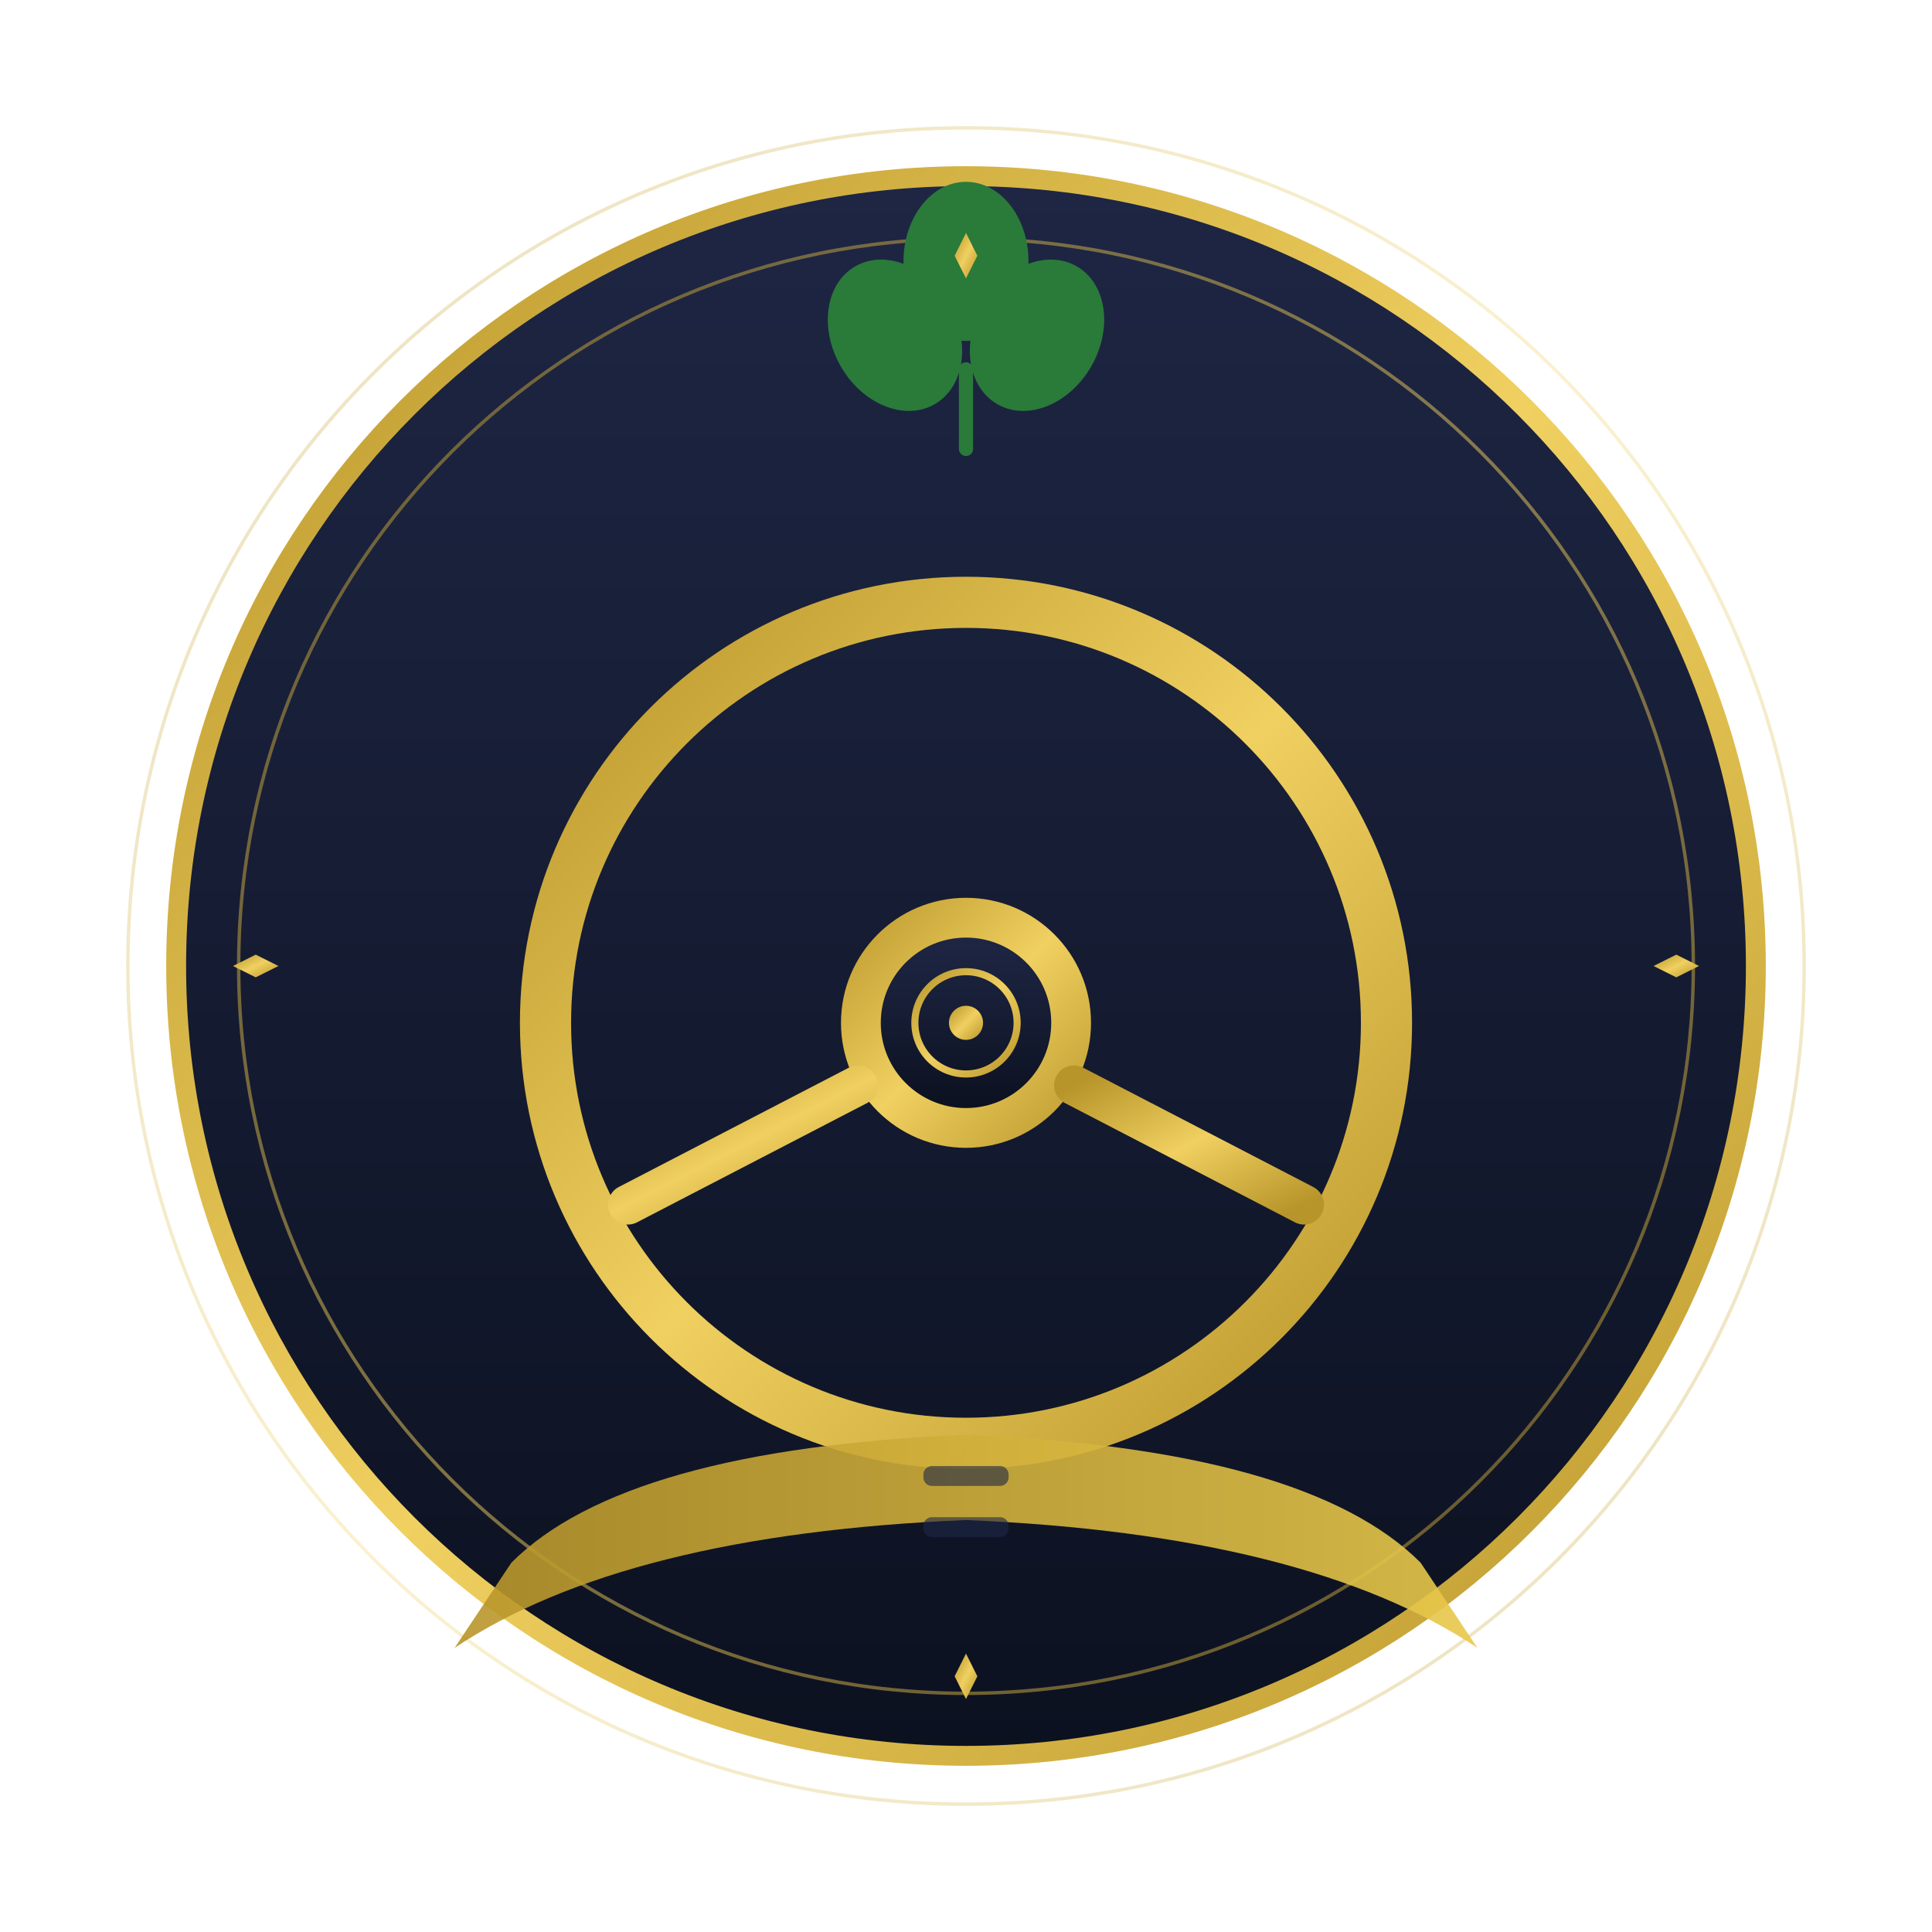
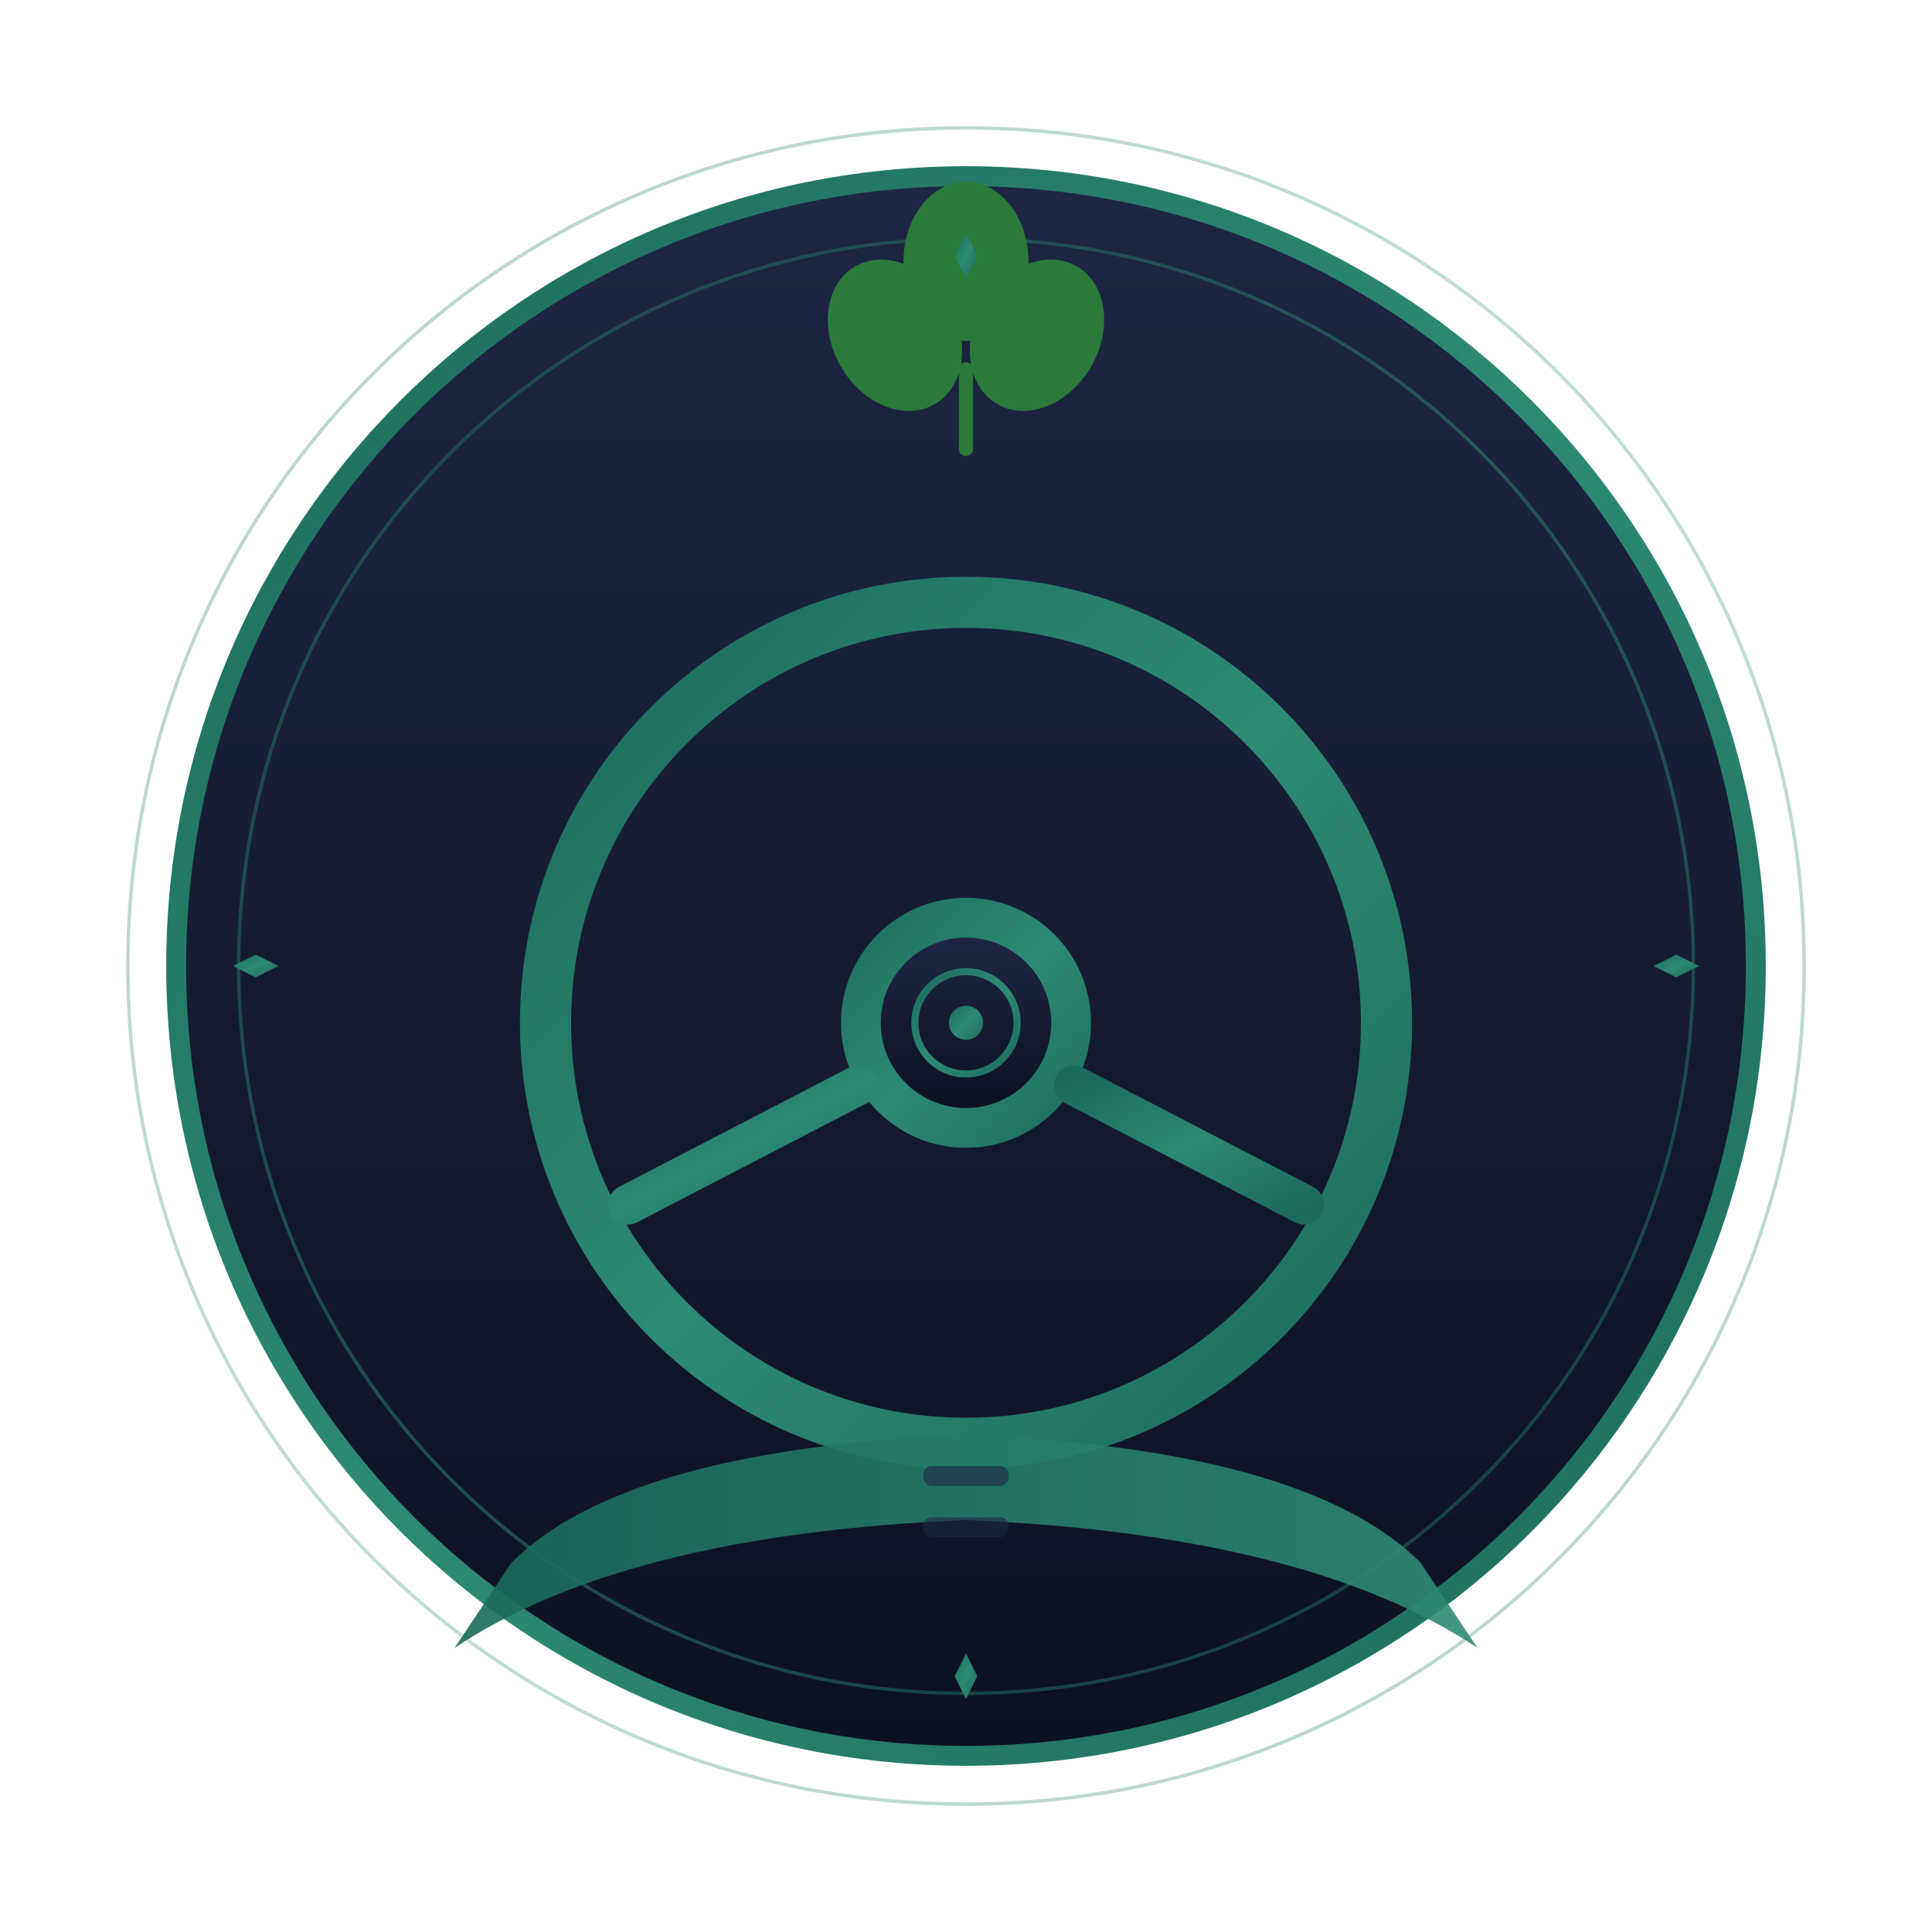
<svg xmlns="http://www.w3.org/2000/svg" width="100%" viewBox="0 0 680 680">
  <defs>
    <linearGradient id="g1" x1="0%" y1="0%" x2="100%" y2="100%">
-       <stop offset="0%" stop-color="#b8952a" />
-       <stop offset="50%" stop-color="#f0d060" />
-       <stop offset="100%" stop-color="#b8952a" />
+       <stop offset="0%" stop-color="#1A6B5A" />
+       <stop offset="50%" stop-color="#2E8B73" />
+       <stop offset="100%" stop-color="#1A6B5A" />
    </linearGradient>
    <linearGradient id="g2" x1="0%" y1="0%" x2="0%" y2="100%">
      <stop offset="0%" stop-color="#1e2644" />
      <stop offset="100%" stop-color="#0c1120" />
    </linearGradient>
    <linearGradient id="g3" x1="0%" y1="0%" x2="100%" y2="0%">
-       <stop offset="0%" stop-color="#b8952a" />
-       <stop offset="100%" stop-color="#e8c84a" />
+       <stop offset="0%" stop-color="#1A6B5A" />
+       <stop offset="100%" stop-color="#2E8B73" />
    </linearGradient>
  </defs>
  <circle cx="340" cy="340" r="295" fill="none" stroke="url(#g1)" stroke-width="1.2" opacity="0.3" />
  <circle cx="340" cy="340" r="278" fill="url(#g2)" />
  <circle cx="340" cy="340" r="278" fill="none" stroke="url(#g1)" stroke-width="7" />
  <circle cx="340" cy="340" r="256" fill="none" stroke="url(#g1)" stroke-width="1.2" opacity="0.5" />
  <ellipse cx="315" cy="118" rx="22" ry="28" fill="#2a7a3a" transform="rotate(-30 315 118)" />
  <ellipse cx="365" cy="118" rx="22" ry="28" fill="#2a7a3a" transform="rotate(30 365 118)" />
  <ellipse cx="340" cy="92" rx="22" ry="28" fill="#2a7a3a" />
  <line x1="340" y1="130" x2="340" y2="158" stroke="#2a7a3a" stroke-width="5" stroke-linecap="round" />
  <circle cx="340" cy="360" r="148" fill="none" stroke="url(#g1)" stroke-width="18" />
  <circle cx="340" cy="360" r="44" fill="url(#g1)" />
  <circle cx="340" cy="360" r="30" fill="url(#g2)" />
  <circle cx="340" cy="360" r="18" fill="none" stroke="url(#g1)" stroke-width="2.5" />
  <circle cx="340" cy="360" r="6" fill="url(#g1)" />
  <line x1="340" y1="316" x2="340" y2="212" stroke="url(#g1)" stroke-width="14" stroke-linecap="round" />
  <line x1="302" y1="382" x2="221" y2="424" stroke="url(#g1)" stroke-width="14" stroke-linecap="round" />
  <line x1="378" y1="382" x2="459" y2="424" stroke="url(#g1)" stroke-width="14" stroke-linecap="round" />
  <path d="M180 550 Q220 510 340 505 Q460 510 500 550 L520 580 Q460 540 340 535 Q220 540 160 580 Z" fill="url(#g3)" opacity="0.9" />
  <rect x="325" y="516" width="30" height="7" rx="3" fill="#1e2644" opacity="0.6" />
  <rect x="325" y="534" width="30" height="7" rx="3" fill="#1e2644" opacity="0.6" />
  <polygon points="340,82 344,90 340,98 336,90" fill="url(#g1)" />
  <polygon points="598,340 590,344 582,340 590,336" fill="url(#g1)" />
  <polygon points="340,598 344,590 340,582 336,590" fill="url(#g1)" />
  <polygon points="82,340 90,344 98,340 90,336" fill="url(#g1)" />
</svg>
